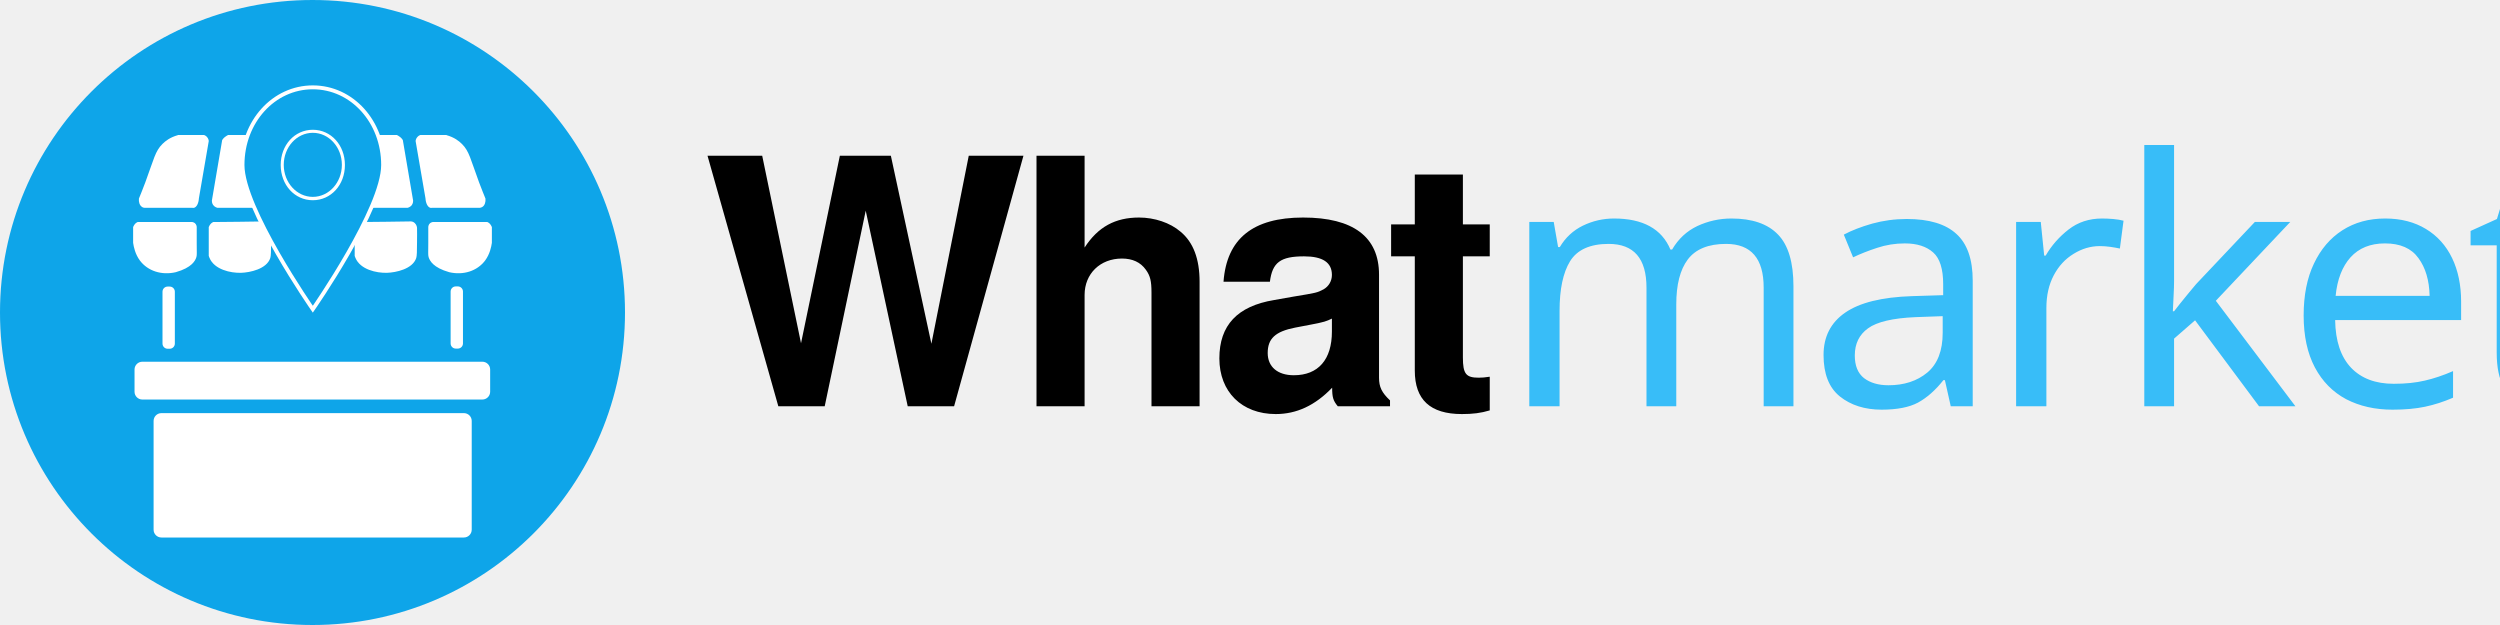
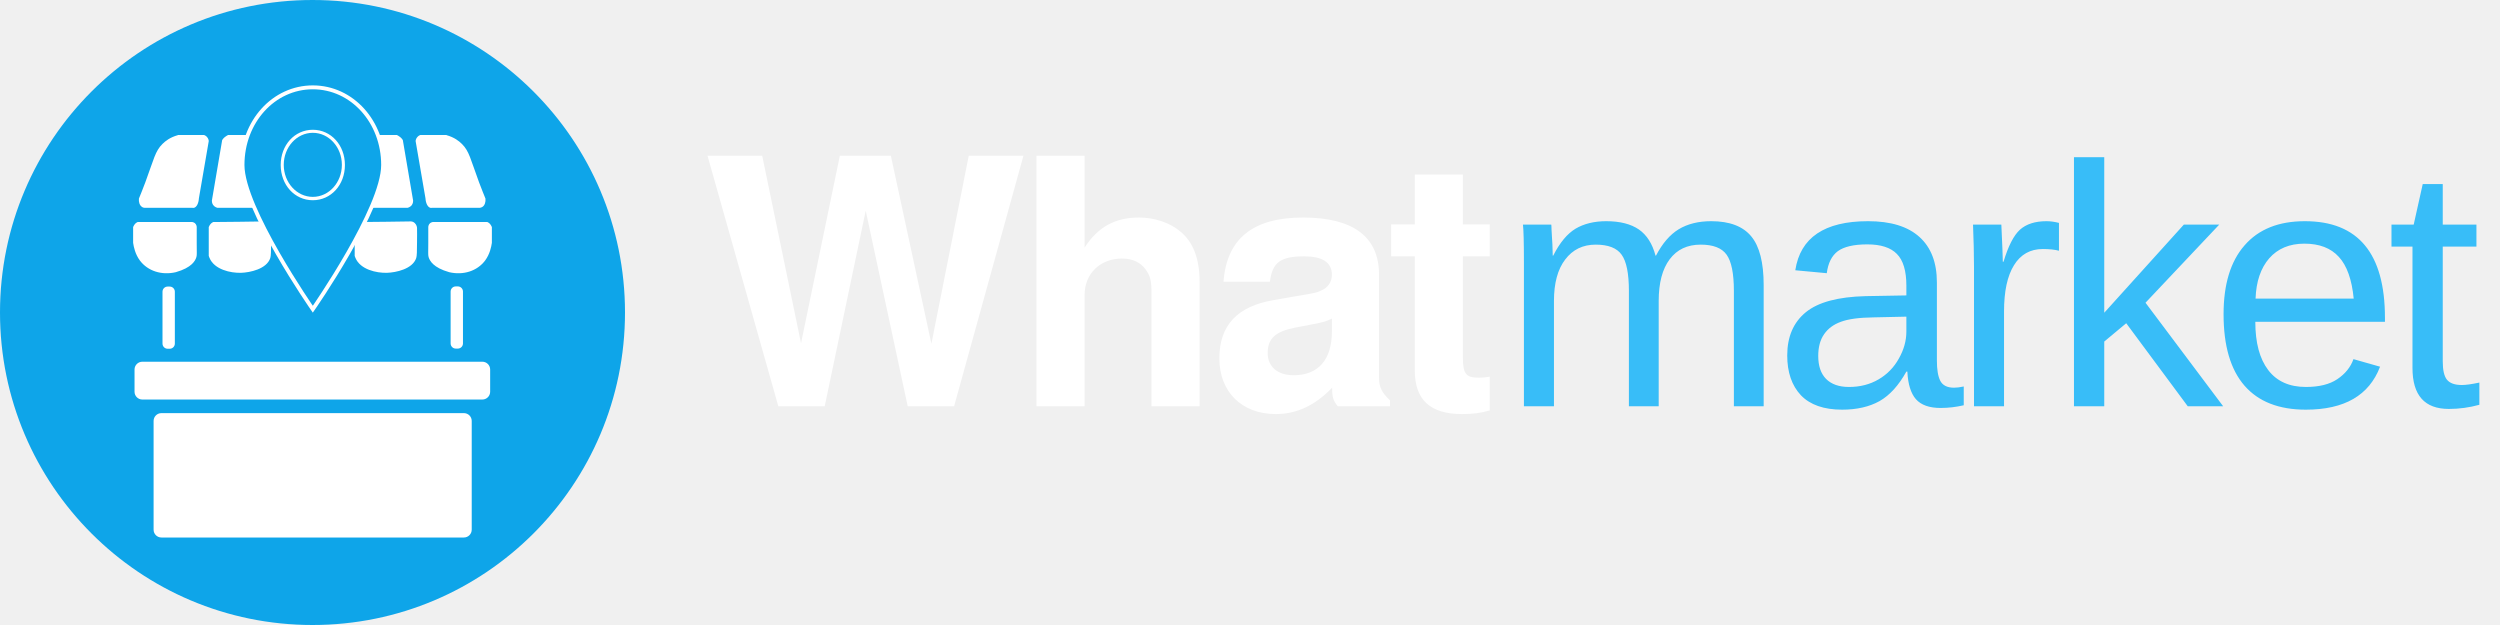
<svg xmlns="http://www.w3.org/2000/svg" id="Calque_1" version="1.1" viewBox="0 0 160 40">
  <defs>
    <style>
      .st0 {
+         fill: #38bdf8;
+         font-family: ArialMT, Arial;
+       }
+ 
+       .st0, .st1 {
+         font-size: 22px;
+         letter-spacing: -.04em;
+       }
+ 
+       .st0, .st1, .st2 {
+         isolation: isolate;
+       }
+ 
+       .st1 {
+         font-family: Helvetica-Bold, Helvetica;
+         font-weight: 700;
+       }
+ 
+       .st1, .st3 {
+         fill: #fff;
+       }
+ 
+       .st4 {
        stroke: #fff;
        stroke-miterlimit: 10;
        stroke-width: .25px;
      }

-       .st0, .st1 {
+       .st4, .st5 {
        fill: #0ea5e9;
-       }
- 
-       .st2 {
-         fill: #fff;
-       }
- 
-       .st3 {
-         font-family: Helvetica-Bold, Helvetica;
-         font-weight: 700;
-       }
- 
-       .st3, .st4 {
-         font-size: 22px;
-         isolation: isolate;
-         letter-spacing: -.04em;
-       }
- 
-       .st4 {
-         fill: #38bdf8;
-         font-family: MyriadPro-Regular, 'Myriad Pro';
      }
    </style>
  </defs>
-   <circle class="st1" cx="20" cy="20" r="20" />
-   <text class="st3" transform="translate(45 26)">
-     <tspan x="0" y="0">What</tspan>
-   </text>
-   <text class="st4" transform="translate(96 26)">
-     <tspan x="0" y="0">market</tspan>
-   </text>
+   <circle class="st5" cx="20" cy="20" r="20" />
+   <g class="st2">
+     <text class="st1" transform="translate(45 26)">
+       <tspan x="0" y="0">What</tspan>
+     </text>
+   </g>
+   <g class="st2">
+     <text class="st0" transform="translate(96 26)">
+       <tspan x="0" y="0">market</tspan>
+     </text>
+   </g>
  <g>
    <g>
-       <rect class="st2" x="9.83" y="26.44" width="20.36" height="7.96" rx=".5" ry=".5" />
-       <rect class="st2" x="8.61" y="23.15" width="22.76" height="2.42" rx=".5" ry=".5" />
-       <rect class="st2" x="10.4" y="18.34" width=".79" height="3.98" rx=".33" ry=".33" />
-       <rect class="st2" x="28.84" y="18.33" width=".79" height="3.98" rx=".33" ry=".33" />
-       <path class="st2" d="M8.81,14.21h3.5s.1.02.16.07c.1.08.12.21.12.23v1.06c0,.61.02.73-.02.88-.07.24-.3.68-1.32.97-.9.21-1.79-.07-2.3-.75-.3-.41-.39-.86-.43-1.13v-1.01c.02-.05.07-.15.15-.23.05-.05.1-.07.14-.09Z" />
-       <path class="st2" d="M31.19,14.21h-3.5s-.1.02-.16.07c-.1.08-.12.21-.12.23v1.06c0,.61-.02.73.02.88.07.24.3.68,1.32.97.9.21,1.79-.07,2.3-.75.3-.41.39-.86.43-1.13v-1.01c-.02-.05-.07-.15-.15-.23-.05-.05-.1-.07-.14-.09Z" />
-       <path class="st2" d="M13.66,14.21c1.1-.01,2.21-.02,3.31-.04.04,0,.14.02.23.1.13.12.15.28.15.32,0,.21.01.53,0,.91,0,.59-.01.88-.05,1.01-.23.71-1.3.93-1.87.95-.68.02-1.71-.21-2.02-.95-.02-.05-.04-.1-.05-.13v-1.85c.02-.05.07-.15.15-.23.05-.05.1-.07.14-.09h.01Z" />
-       <path class="st2" d="M18.31,14.21c1.1-.01,2.21-.02,3.31-.04.04,0,.14.02.23.1.13.12.15.28.15.32,0,.21.01.53,0,.91,0,.59-.01.88-.05,1.01-.23.71-1.3.93-1.87.95-.68.02-1.71-.21-2.02-.95-.02-.05-.04-.1-.05-.13v-1.85c.02-.05.07-.15.15-.23.05-.05.1-.07.14-.09h.01Z" />
-       <path class="st2" d="M23,14.21c1.1-.01,2.21-.02,3.31-.04.04,0,.14.02.23.1.13.12.15.28.15.32,0,.21.01.53,0,.91,0,.59-.01.88-.05,1.01-.23.71-1.3.93-1.87.95-.68.02-1.71-.21-2.02-.95-.02-.05-.04-.1-.05-.13v-1.85c.02-.05.07-.15.15-.23.05-.05.1-.07.14-.09h.01Z" />
-       <path class="st2" d="M11.39,8.64h1.67s.12.04.19.13c.09.1.11.22.11.26-.21,1.22-.42,2.44-.63,3.66-.02.32-.14.56-.31.61-.03,0-.07.01-.12,0h-3.05c-.05,0-.12-.02-.18-.07-.14-.1-.2-.31-.18-.52.09-.22.24-.59.41-1.04.55-1.49.63-2,1.1-2.46.18-.18.48-.42.98-.56h.01Z" />
-       <path class="st2" d="M28.57,8.64h-1.67s-.12.04-.19.13c-.09.1-.11.22-.11.26.21,1.22.42,2.44.63,3.66.02.32.14.56.31.61.03,0,.07.01.12,0h3.05s.12-.02.18-.07c.14-.1.2-.31.18-.52-.09-.22-.24-.59-.41-1.04-.55-1.49-.63-2-1.1-2.46-.18-.18-.48-.42-.98-.56h0Z" />
-       <path class="st2" d="M14.22,8.96c.04-.06.1-.14.2-.21.07-.05.13-.09.18-.11h2.57s.14.08.21.18c.07.09.1.17.12.23-.05,1.26-.1,2.51-.14,3.77,0,.05-.01.17-.1.29-.1.14-.24.18-.28.19h-3.07s-.17-.04-.27-.18c-.08-.12-.08-.24-.08-.28.22-1.29.44-2.58.66-3.88Z" />
-       <path class="st2" d="M25.78,8.96c-.04-.06-.1-.14-.2-.21-.07-.05-.13-.09-.18-.11h-2.57s-.14.08-.21.18c-.07.09-.1.17-.12.23.05,1.26.1,2.51.14,3.77,0,.05.01.17.1.29.1.14.24.18.28.19h3.07s.17-.04.27-.18c.08-.12.08-.24.08-.28-.22-1.29-.44-2.58-.66-3.88Z" />
-       <path class="st2" d="M18.3,8.93s.02-.13.1-.21c.06-.06.12-.07.15-.08h2.89s.12.04.2.13c.09.12.08.25.08.28.12,2.03.17,3.52.15,3.83,0,.08-.02.24-.13.34-.08.07-.17.08-.24.07h-2.99s-.17-.04-.27-.18c-.08-.12-.08-.24-.08-.28.05-1.3.1-2.61.16-3.91h-.02Z" />
+       <rect class="st3" x="9.83" y="26.44" width="20.36" height="7.96" rx=".5" ry=".5" />
+       <rect class="st3" x="8.61" y="23.15" width="22.76" height="2.42" rx=".5" ry=".5" />
+       <rect class="st3" x="10.4" y="18.34" width=".79" height="3.98" rx=".33" ry=".33" />
+       <rect class="st3" x="28.84" y="18.33" width=".79" height="3.98" rx=".33" ry=".33" />
+       <path class="st3" d="M8.81,14.21h3.5s.1.02.16.07c.1.08.12.21.12.23v1.06c0,.61.02.73-.02.88-.07.24-.3.68-1.32.97-.9.21-1.79-.07-2.3-.75-.3-.41-.39-.86-.43-1.13v-1.01c.02-.05.07-.15.15-.23.05-.05.1-.07.14-.09Z" />
+       <path class="st3" d="M31.19,14.21h-3.5s-.1.02-.16.07c-.1.08-.12.21-.12.23v1.06c0,.61-.02.73.02.88.07.24.3.68,1.32.97.9.21,1.79-.07,2.3-.75.3-.41.39-.86.43-1.13v-1.01c-.02-.05-.07-.15-.15-.23-.05-.05-.1-.07-.14-.09Z" />
+       <path class="st3" d="M13.66,14.21c1.1-.01,2.21-.02,3.31-.04.04,0,.14.02.23.1.13.12.15.28.15.32,0,.21.01.53,0,.91,0,.59-.01.88-.05,1.01-.23.71-1.3.93-1.87.95-.68.02-1.71-.21-2.02-.95-.02-.05-.04-.1-.05-.13v-1.85c.02-.05.07-.15.15-.23.05-.05.1-.07.14-.09,0,0,.01,0,.01,0Z" />
+       <path class="st3" d="M18.31,14.21c1.1-.01,2.21-.02,3.31-.04.04,0,.14.02.23.1.13.12.15.28.15.32,0,.21.01.53,0,.91,0,.59-.01.88-.05,1.01-.23.71-1.3.93-1.87.95-.68.02-1.71-.21-2.02-.95-.02-.05-.04-.1-.05-.13v-1.85c.02-.05.07-.15.15-.23.05-.05.1-.07.14-.09,0,0,.01,0,.01,0Z" />
+       <path class="st3" d="M23,14.21c1.1-.01,2.21-.02,3.31-.04.04,0,.14.02.23.1.13.12.15.28.15.32,0,.21.01.53,0,.91,0,.59-.01.88-.05,1.01-.23.71-1.3.93-1.87.95-.68.02-1.71-.21-2.02-.95-.02-.05-.04-.1-.05-.13v-1.85c.02-.05.07-.15.15-.23.05-.05.1-.07.14-.09,0,0,.01,0,.01,0Z" />
+       <path class="st3" d="M11.39,8.64h1.67s.12.04.19.13c.09.1.11.22.11.26-.21,1.22-.42,2.44-.63,3.66-.02.32-.14.56-.31.61-.03,0-.07.01-.12,0h-3.05c-.05,0-.12-.02-.18-.07-.14-.1-.2-.31-.18-.52.09-.22.24-.59.41-1.04.55-1.49.63-2,1.1-2.46.18-.18.48-.42.98-.56h.01Z" />
+       <path class="st3" d="M28.57,8.64h-1.67s-.12.04-.19.13c-.09.1-.11.22-.11.26.21,1.22.42,2.44.63,3.66.02.32.14.56.31.61.03,0,.07.01.12,0h3.05s.12-.02.18-.07c.14-.1.2-.31.18-.52-.09-.22-.24-.59-.41-1.04-.55-1.49-.63-2-1.1-2.46-.18-.18-.48-.42-.98-.56h0Z" />
+       <path class="st3" d="M14.22,8.96c.04-.06.1-.14.2-.21.07-.05.13-.09.18-.11h2.57s.14.08.21.18c.07.09.1.17.12.23-.05,1.26-.1,2.51-.14,3.77,0,.05-.01.17-.1.29-.1.14-.24.18-.28.19h-3.07s-.17-.04-.27-.18c-.08-.12-.08-.24-.08-.28.22-1.29.44-2.58.66-3.88Z" />
+       <path class="st3" d="M25.78,8.96c-.04-.06-.1-.14-.2-.21-.07-.05-.13-.09-.18-.11h-2.57s-.14.08-.21.18c-.07.09-.1.17-.12.23.05,1.26.1,2.51.14,3.77,0,.05.01.17.1.29.1.14.24.18.28.19h3.07s.17-.04.27-.18c.08-.12.08-.24.08-.28-.22-1.29-.44-2.58-.66-3.88Z" />
+       <path class="st3" d="M18.3,8.93s.02-.13.1-.21c.06-.06.12-.07.15-.08h2.89s.12.04.2.13c.09.12.08.25.08.28.12,2.03.17,3.52.15,3.83,0,.08-.02.24-.13.34-.08.07-.17.08-.24.07h-2.99s-.17-.04-.27-.18c-.08-.12-.08-.24-.08-.28.05-1.3.1-2.61.16-3.91h-.02Z" />
    </g>
-     <path class="st0" d="M20.02,5.59c-2.51,0-4.5,2.2-4.5,4.97s4.5,9.23,4.5,9.23c0,0,4.5-6.46,4.5-9.23s-1.99-4.97-4.5-4.97ZM20.02,12.69c-1.09,0-1.93-.92-1.93-2.13s.84-2.13,1.93-2.13,1.93.92,1.93,2.13-.84,2.13-1.93,2.13Z" data-original="#000000" />
-     <ellipse class="st1" cx="20.02" cy="10.55" rx="1.86" ry="2.05" />
+     <path class="st4" d="M20.02,5.59c-2.51,0-4.5,2.2-4.5,4.97s4.5,9.23,4.5,9.23c0,0,4.5-6.46,4.5-9.23s-1.99-4.97-4.5-4.97ZM20.02,12.69c-1.09,0-1.93-.92-1.93-2.13s.84-2.13,1.93-2.13,1.93.92,1.93,2.13-.84,2.13-1.93,2.13Z" data-original="#000000" />
+     <ellipse class="st5" cx="20.02" cy="10.55" rx="1.86" ry="2.05" />
  </g>
</svg>
